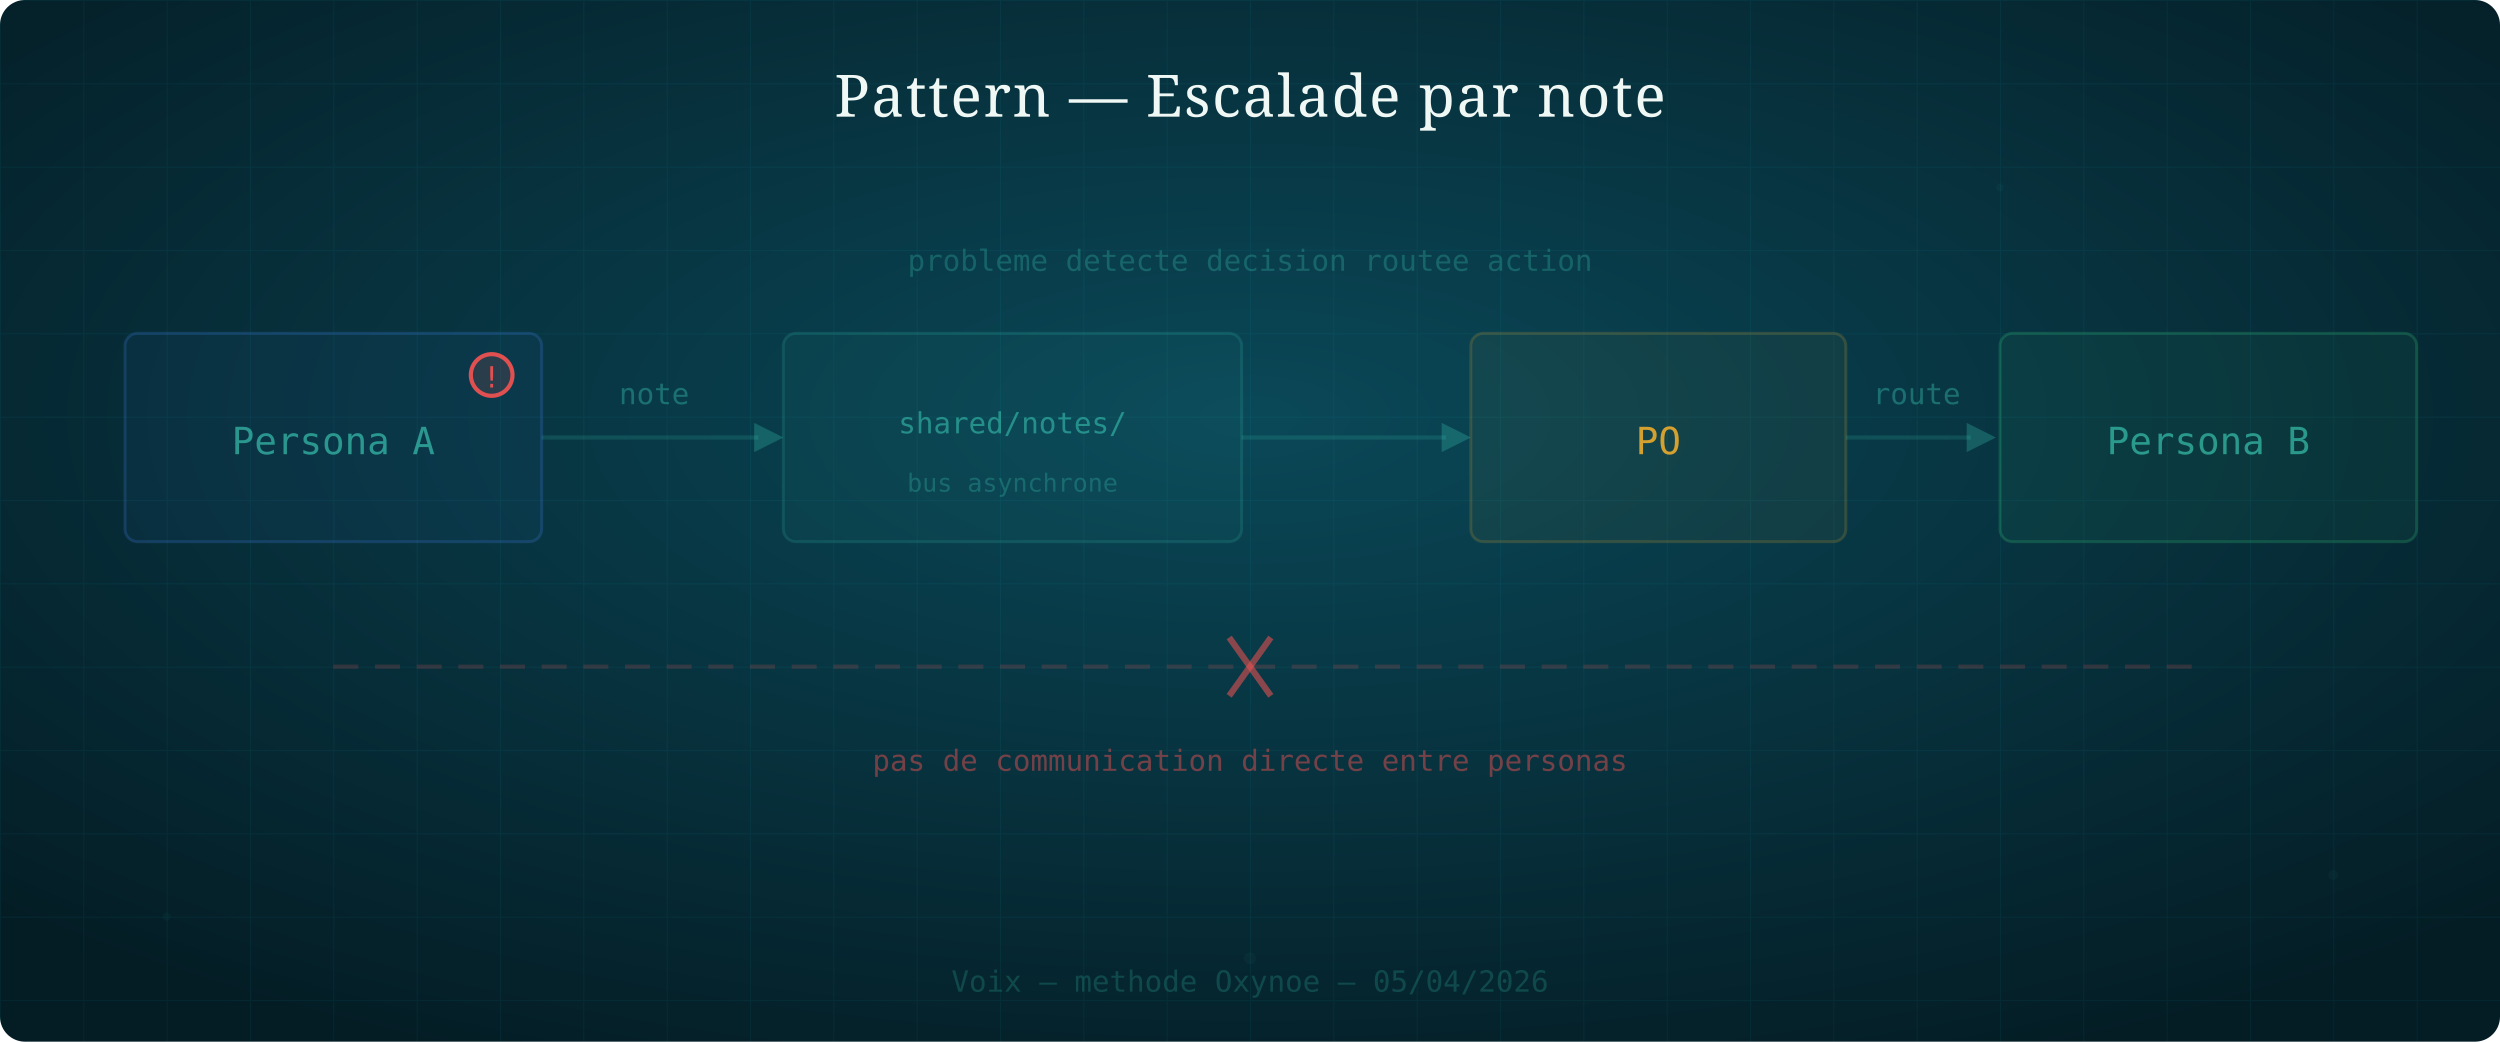
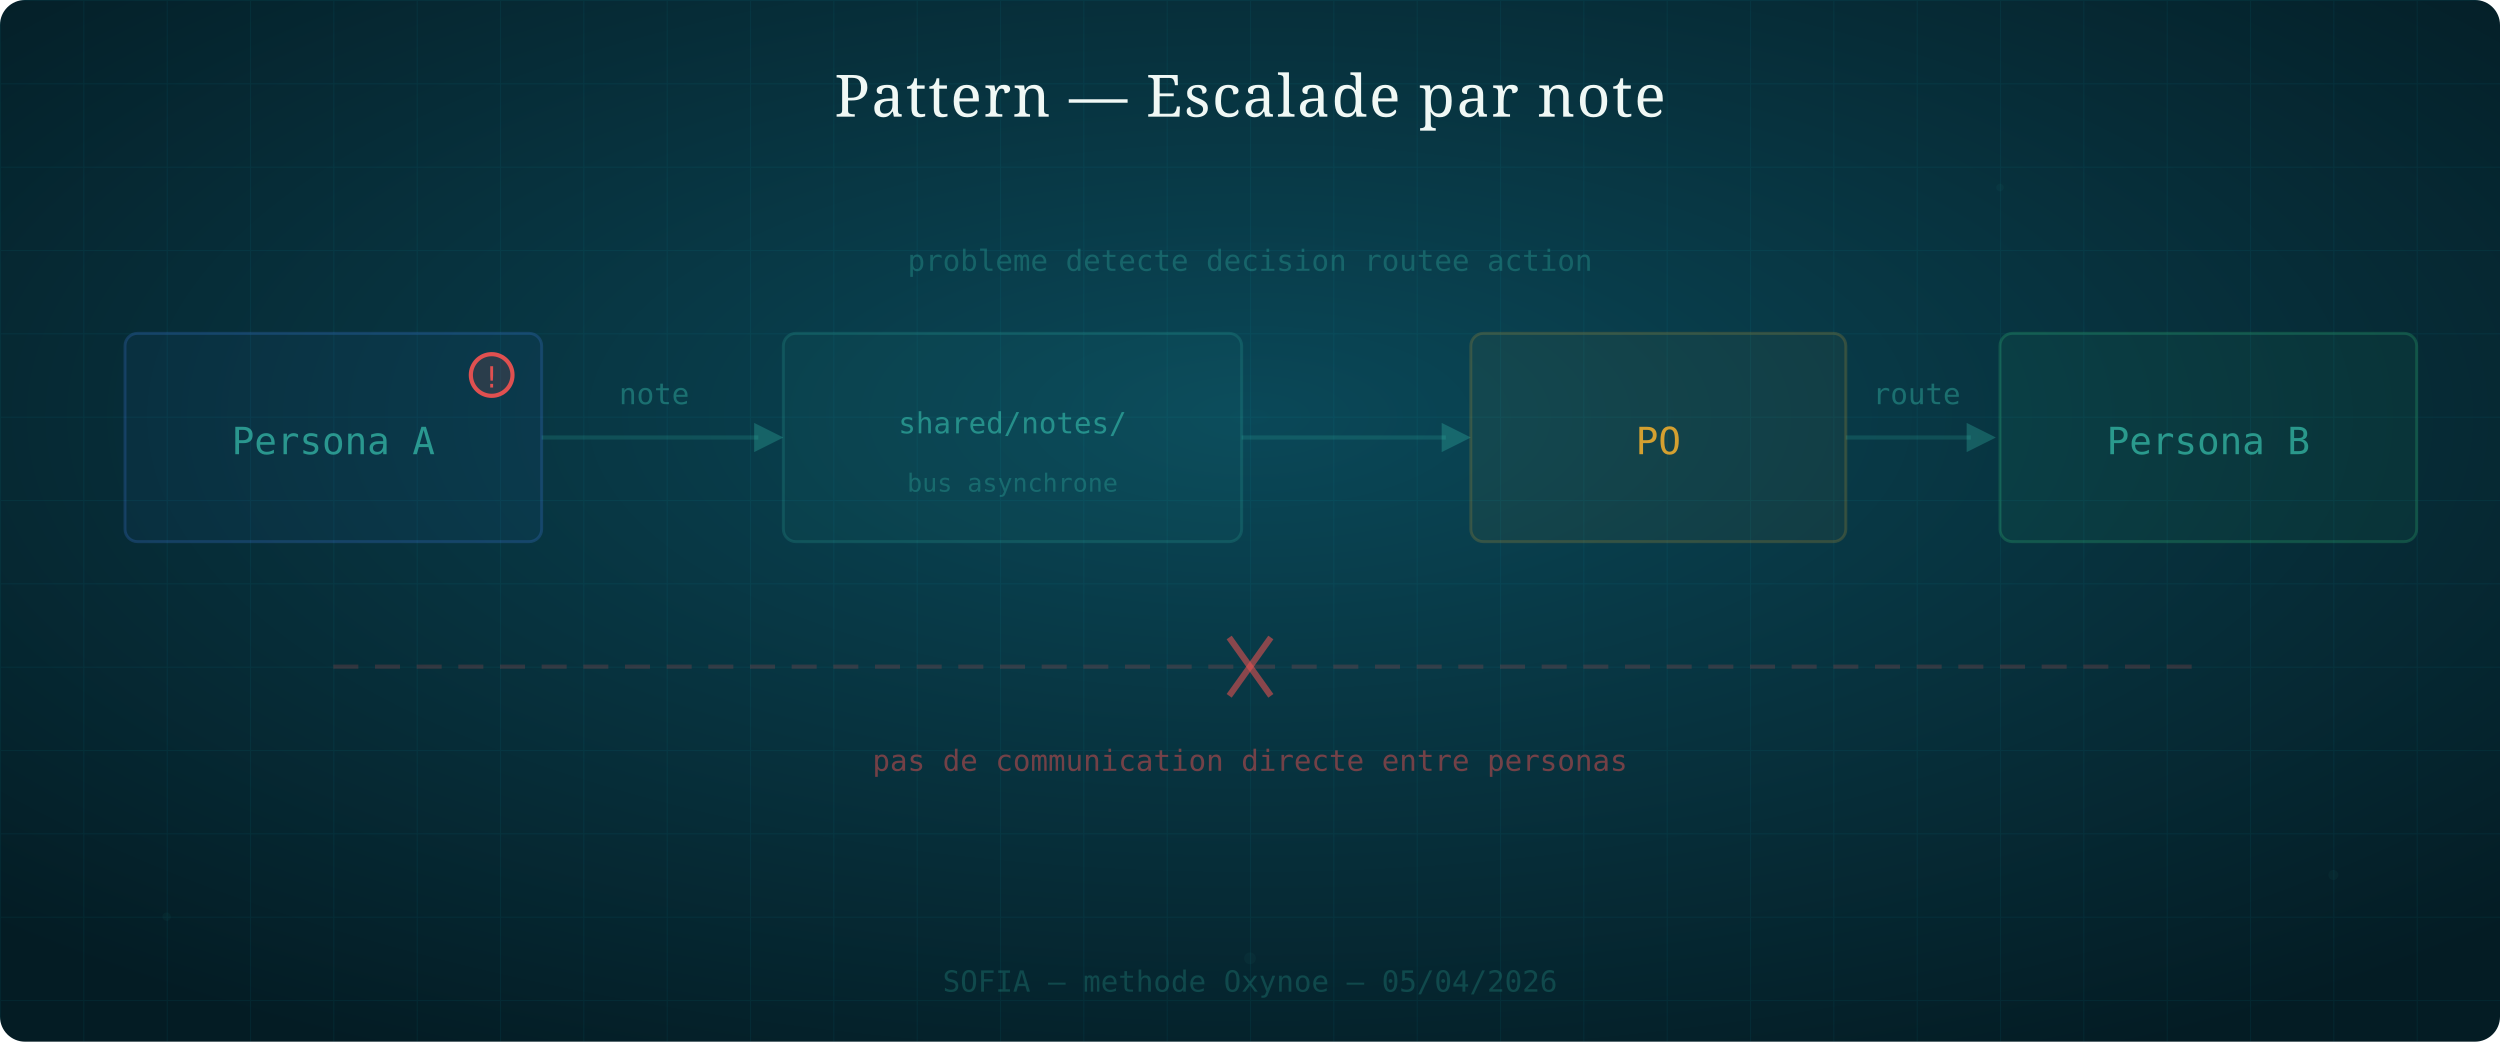
<svg xmlns="http://www.w3.org/2000/svg" viewBox="0 0 600 250" font-family="IBM Plex Mono,monospace">
  <defs>
    <radialGradient id="bg-grad" cx="50%" cy="40%" r="70%">
      <stop offset="0%" stop-color="#0a4858" />
      <stop offset="100%" stop-color="#041c24" />
    </radialGradient>
    <pattern id="grid" width="20" height="20" patternUnits="userSpaceOnUse">
      <path d="M 20 0 L 0 0 0 20" fill="none" stroke="rgba(0,200,220,0.06)" stroke-width="0.5" />
    </pattern>
  </defs>
  <rect width="600" height="250" fill="url(#bg-grad)" rx="6" />
  <rect width="600" height="250" fill="url(#grid)" rx="6" />
  <text x="300" y="28" text-anchor="middle" fill="#f0f8f5" font-family="Georgia,serif" font-size="14" font-weight="300" letter-spacing="0.03em">Pattern — Escalade par note</text>
  <text x="300" y="65" text-anchor="middle" fill="rgba(64,216,192,0.25)" font-size="7">probleme detecte                         decision routee                      action</text>
  <rect x="30" y="80" width="100" height="50" rx="3" fill="rgba(79,138,255,0.05)" stroke="rgba(79,138,255,0.2)" stroke-width="0.7" />
  <text x="80" y="109" text-anchor="middle" fill="rgba(64,216,192,0.6)" font-size="9">Persona A</text>
  <circle cx="118" cy="90" r="5" fill="rgba(224,80,80,0.15)" stroke="#e05050" stroke-width="1" />
  <text x="118" y="93" text-anchor="middle" font-size="7" fill="#e05050">!</text>
  <line x1="130" y1="105" x2="182" y2="105" stroke="rgba(64,216,192,0.15)" stroke-width="1" />
  <path d="M7,-3.5 L0,0 L7,3.5Z" fill="rgba(64,216,192,0.25)" transform="translate(188,105) rotate(180)" />
  <text x="157" y="97" text-anchor="middle" fill="rgba(64,216,192,0.35)" font-size="7">note</text>
  <rect x="188" y="80" width="110" height="50" rx="3" fill="rgba(64,216,192,0.04)" stroke="rgba(64,216,192,0.15)" stroke-width="0.7" />
  <text x="243" y="104" text-anchor="middle" fill="rgba(64,216,192,0.5)" font-size="7">shared/notes/</text>
  <text x="243" y="118" text-anchor="middle" fill="rgba(64,216,192,0.25)" font-size="6">bus asynchrone</text>
  <line x1="298" y1="105" x2="347" y2="105" stroke="rgba(64,216,192,0.15)" stroke-width="1" />
  <path d="M7,-3.5 L0,0 L7,3.5Z" fill="rgba(64,216,192,0.25)" transform="translate(353,105) rotate(180)" />
  <rect x="353" y="80" width="90" height="50" rx="3" fill="rgba(212,160,48,0.05)" stroke="rgba(212,160,48,0.2)" stroke-width="0.7" />
  <text x="398" y="109" text-anchor="middle" fill="#d4a030" font-size="9">PO</text>
  <line x1="443" y1="105" x2="473" y2="105" stroke="rgba(64,216,192,0.15)" stroke-width="1" />
  <path d="M7,-3.5 L0,0 L7,3.5Z" fill="rgba(64,216,192,0.25)" transform="translate(479,105) rotate(180)" />
  <text x="460" y="97" text-anchor="middle" fill="rgba(64,216,192,0.35)" font-size="7">route</text>
  <rect x="480" y="80" width="100" height="50" rx="3" fill="rgba(61,220,132,0.05)" stroke="rgba(61,220,132,0.2)" stroke-width="0.7" />
  <text x="530" y="109" text-anchor="middle" fill="rgba(64,216,192,0.6)" font-size="9">Persona B</text>
  <line x1="80" y1="160" x2="530" y2="160" stroke="rgba(224,80,80,0.2)" stroke-width="1" stroke-dasharray="6,4" />
  <line x1="295" y1="153" x2="305" y2="167" stroke="#e05050" stroke-width="1.5" opacity="0.6" />
  <line x1="305" y1="153" x2="295" y2="167" stroke="#e05050" stroke-width="1.5" opacity="0.6" />
  <text x="300" y="185" text-anchor="middle" fill="rgba(224,80,80,0.5)" font-size="7">pas de communication directe entre personas</text>
  <circle cx="560" cy="210" r="1.2" fill="rgba(64,216,192,0.04)" />
  <circle cx="40" cy="220" r="1.0" fill="rgba(64,216,192,0.04)" />
  <circle cx="300" cy="230" r="1.4" fill="rgba(64,216,192,0.04)" />
  <circle cx="480" cy="45" r="0.9" fill="rgba(64,216,192,0.04)" />
-   <text x="300" y="238" text-anchor="middle" fill="rgba(64,216,192,0.2)" font-size="7">Voix — methode Oxynoe — 05/04/2026</text>
+   <text x="300" y="238" text-anchor="middle" fill="rgba(64,216,192,0.2)" font-size="7">SOFIA — methode Oxynoe — 05/04/2026</text>
</svg>
